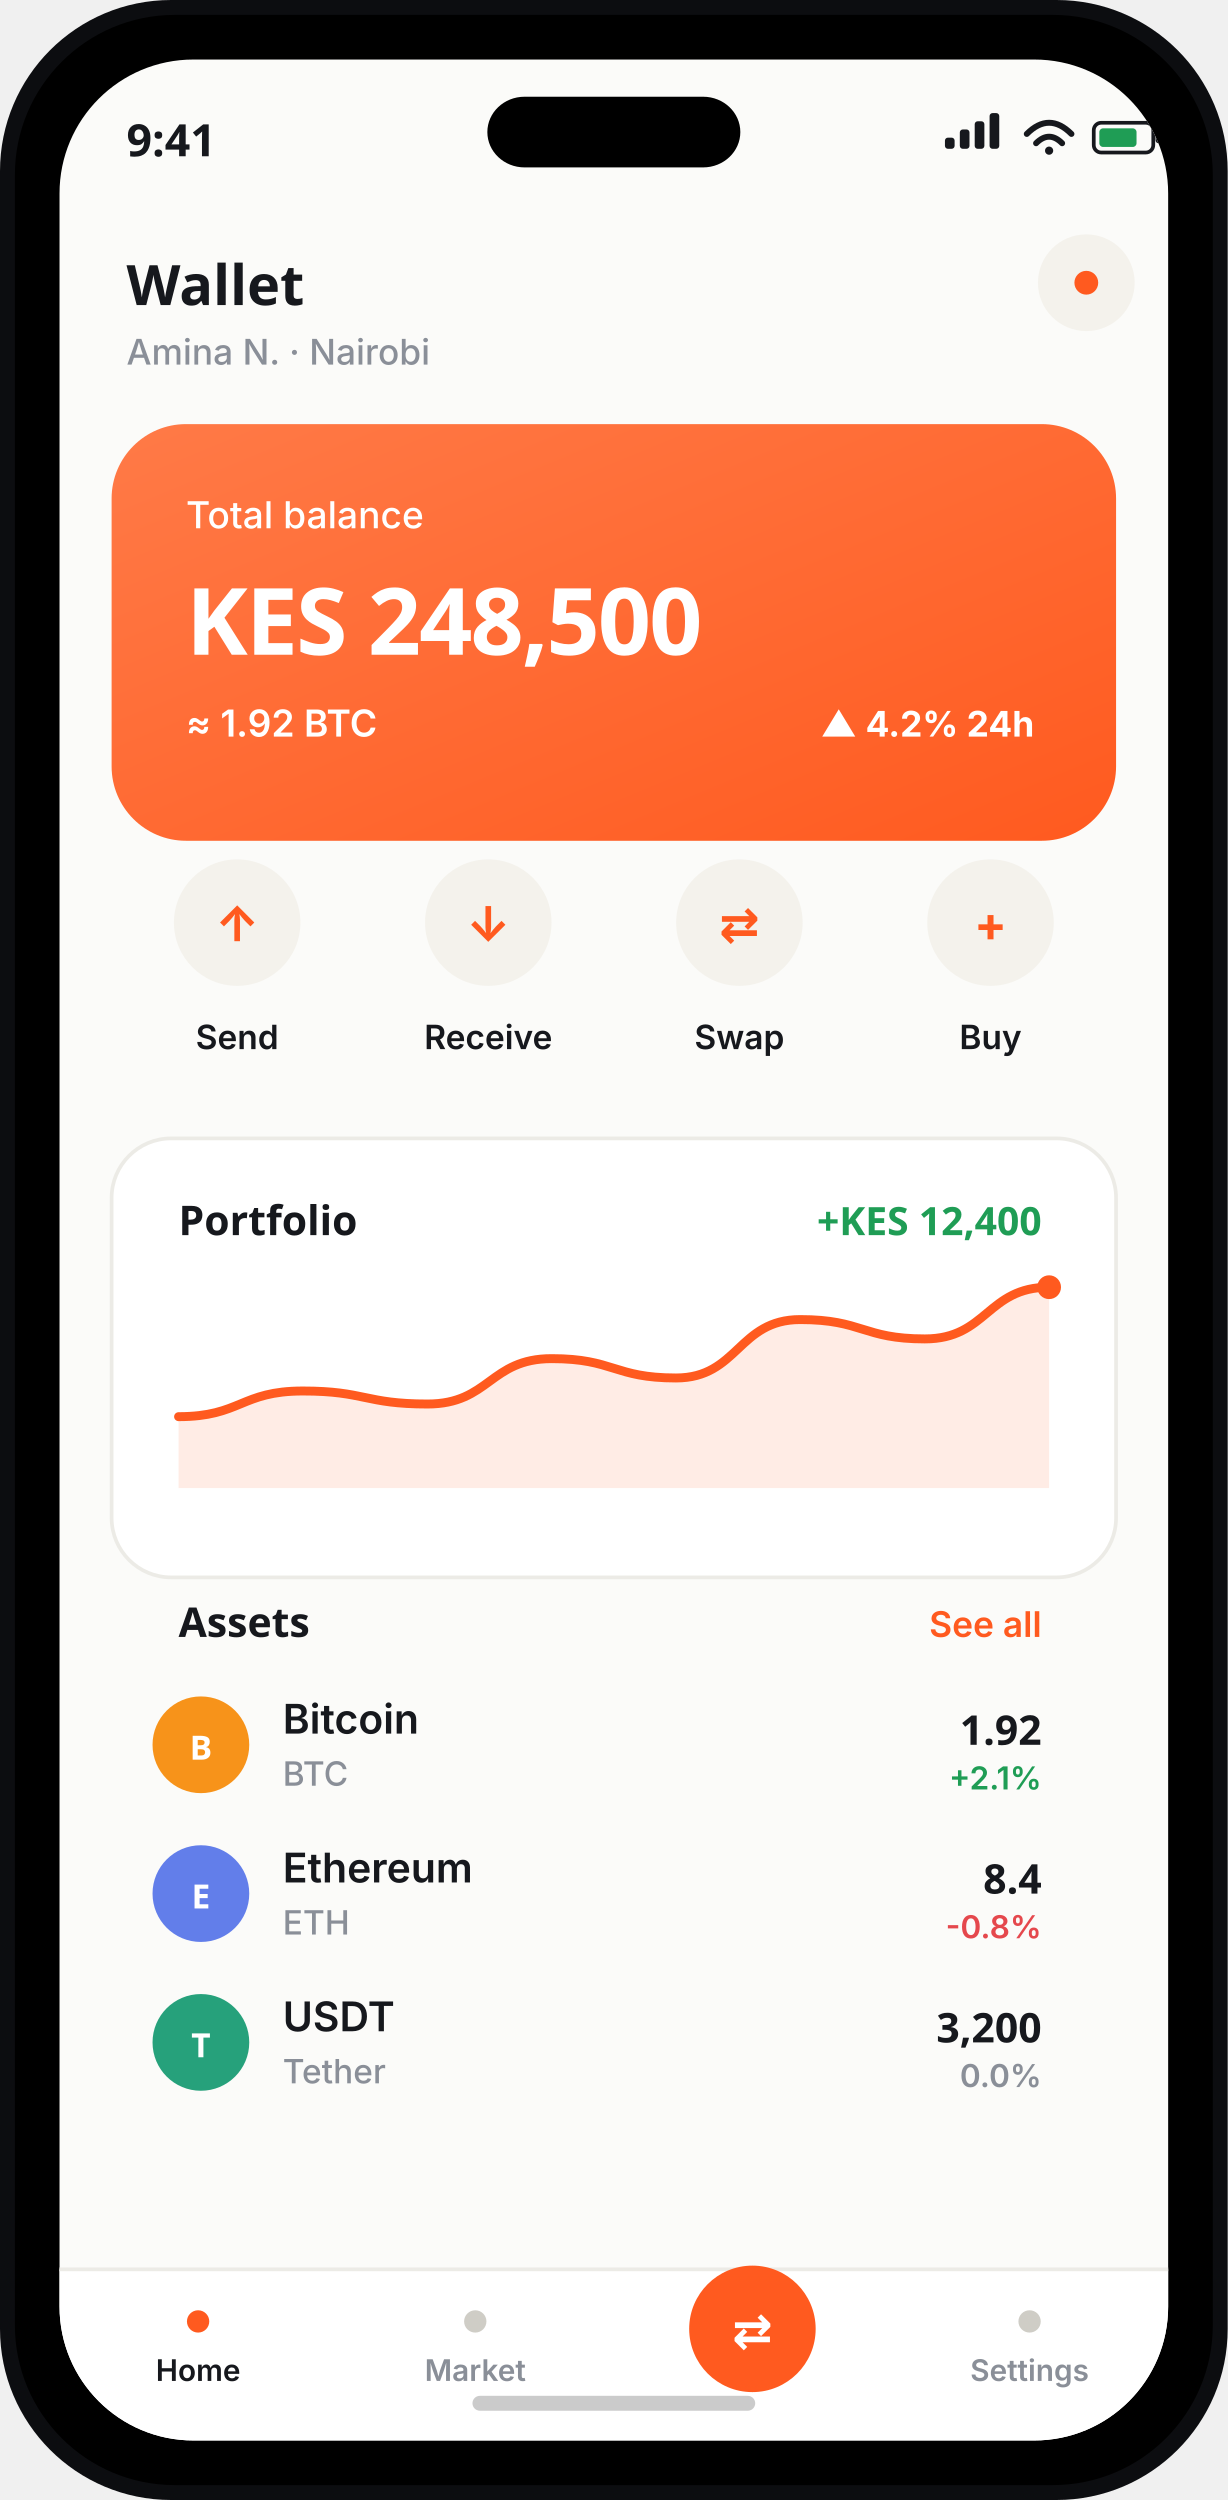
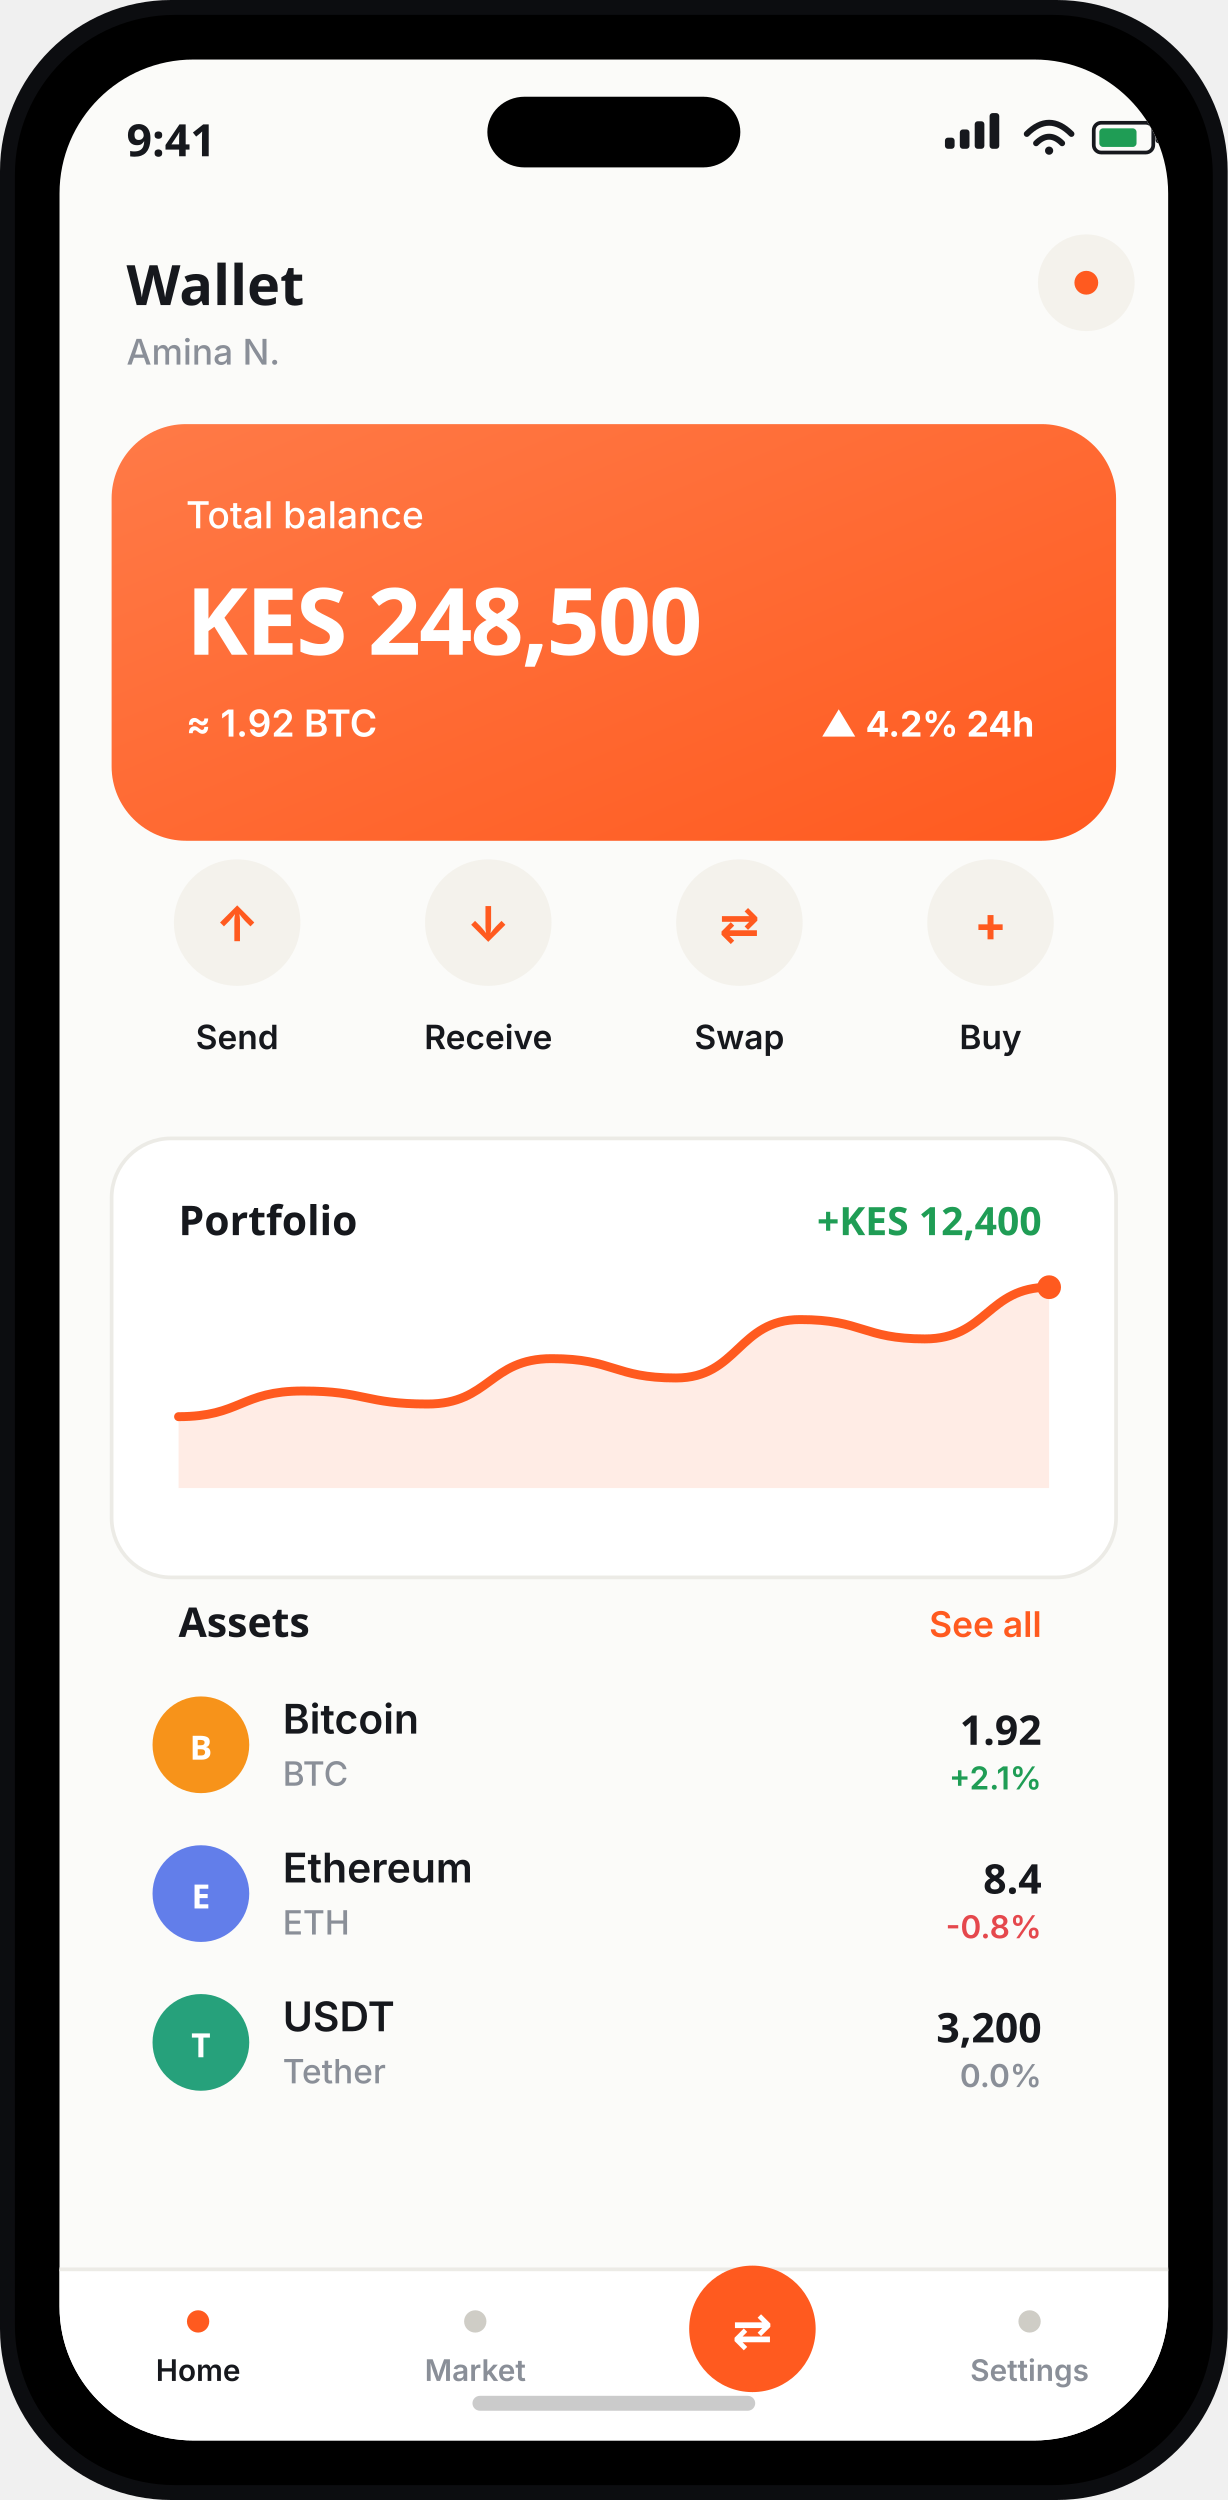
<svg xmlns="http://www.w3.org/2000/svg" viewBox="0 0 330 672" role="img" aria-label="Ciel-built wallet app">
  <defs>
    <clipPath id="pscr">
      <rect x="16" y="16" width="298" height="640" rx="36" />
    </clipPath>
    <linearGradient id="pbal" x1="0" y1="0" x2="1" y2="1">
      <stop offset="0" stop-color="#FF7A47" />
      <stop offset="1" stop-color="#FF5A1F" />
    </linearGradient>
  </defs>
  <rect x="0" y="0" width="330" height="672" rx="46" fill="#0C0D10" />
  <rect x="4" y="4" width="322" height="664" rx="43" fill="#000" />
  <rect x="16" y="16" width="298" height="640" rx="36" fill="#FBFBF9" />
  <g clip-path="url(#pscr)">
    <rect x="131.0" y="26" width="68" height="19" rx="10" fill="#000" />
    <text x="34" y="42" fill="#16181D" font-family="'Space Grotesk','Segoe UI',system-ui,sans-serif" font-size="12" font-weight="700" text-anchor="start" letter-spacing="0">9:41</text>
    <rect x="254" y="37.0" width="2.6" height="3.0" rx="0.8" fill="#16181D" />
    <rect x="258" y="34.8" width="2.6" height="5.2" rx="0.8" fill="#16181D" />
    <rect x="262" y="32.6" width="2.6" height="7.4" rx="0.8" fill="#16181D" />
    <rect x="266" y="30.4" width="2.6" height="9.6" rx="0.8" fill="#16181D" />
    <path d="M 276 36 q 6 -6 12 0" fill="none" stroke="#16181D" stroke-width="1.6" stroke-linecap="round" stroke-linejoin="round" />
    <path d="M 278.5 38.5 q 3.5 -3.5 7 0" fill="none" stroke="#16181D" stroke-width="1.6" stroke-linecap="round" stroke-linejoin="round" />
    <circle cx="282" cy="40.5" r="1.1" fill="#16181D" />
    <rect x="294" y="33" width="16" height="8" rx="2" fill="none" stroke="#16181D" stroke-width="1" />
    <rect x="310.6" y="35.5" width="1.6" height="3" rx="0.8" fill="#16181D" />
    <rect x="295.5" y="34.5" width="10" height="5" rx="1" fill="#1F9D55" />
    <text x="34" y="82" fill="#16181D" font-family="'Space Grotesk','Segoe UI',system-ui,sans-serif" font-size="15" font-weight="700" text-anchor="start" letter-spacing="0">Wallet</text>
    <circle cx="292" cy="76" r="13" fill="#F4F2EC" />
    <circle cx="292" cy="76" r="3.2" fill="#FF5A1F" />
-     <text x="34" y="98" fill="#8A8F98" font-family="'Inter','Segoe UI',system-ui,sans-serif" font-size="9.5" font-weight="500" text-anchor="start" letter-spacing="0">Amina N.  ·  Nairobi</text>
+     <text x="34" y="98" fill="#8A8F98" font-family="'Inter','Segoe UI',system-ui,sans-serif" font-size="9.5" font-weight="500" text-anchor="start" letter-spacing="0">Amina N.</text>
    <rect x="30" y="114" width="270" height="112" rx="20" fill="url(#pbal)" />
    <text x="50" y="142" fill="#fff" font-family="'Inter','Segoe UI',system-ui,sans-serif" font-size="10" font-weight="500" text-anchor="start" letter-spacing="0">Total balance</text>
    <text x="50" y="176" fill="#fff" font-family="'Space Grotesk','Segoe UI',system-ui,sans-serif" font-size="25" font-weight="700" text-anchor="start" letter-spacing="-0.5">KES 248,500</text>
    <text x="50" y="198" fill="#fff" font-family="'Inter','Segoe UI',system-ui,sans-serif" font-size="10" font-weight="600" text-anchor="start" letter-spacing="0">≈ 1.92 BTC</text>
    <text x="278" y="198" fill="#fff" font-family="'Inter','Segoe UI',system-ui,sans-serif" font-size="9.5" font-weight="700" text-anchor="end" letter-spacing="0">▲ 4.2% 24h</text>
    <circle cx="63.75" cy="248" r="17" fill="#F4F2EC" />
    <text x="63.75" y="253" fill="#FF5A1F" font-family="'Inter','Segoe UI',system-ui,sans-serif" font-size="13" font-weight="700" text-anchor="middle" letter-spacing="0">↑</text>
    <text x="63.75" y="282" fill="#16181D" font-family="'Inter','Segoe UI',system-ui,sans-serif" font-size="9" font-weight="600" text-anchor="middle" letter-spacing="0">Send</text>
    <circle cx="131.25" cy="248" r="17" fill="#F4F2EC" />
    <text x="131.25" y="253" fill="#FF5A1F" font-family="'Inter','Segoe UI',system-ui,sans-serif" font-size="13" font-weight="700" text-anchor="middle" letter-spacing="0">↓</text>
    <text x="131.25" y="282" fill="#16181D" font-family="'Inter','Segoe UI',system-ui,sans-serif" font-size="9" font-weight="600" text-anchor="middle" letter-spacing="0">Receive</text>
    <circle cx="198.75" cy="248" r="17" fill="#F4F2EC" />
    <text x="198.75" y="253" fill="#FF5A1F" font-family="'Inter','Segoe UI',system-ui,sans-serif" font-size="13" font-weight="700" text-anchor="middle" letter-spacing="0">⇄</text>
    <text x="198.75" y="282" fill="#16181D" font-family="'Inter','Segoe UI',system-ui,sans-serif" font-size="9" font-weight="600" text-anchor="middle" letter-spacing="0">Swap</text>
    <circle cx="266.25" cy="248" r="17" fill="#F4F2EC" />
    <text x="266.25" y="253" fill="#FF5A1F" font-family="'Inter','Segoe UI',system-ui,sans-serif" font-size="13" font-weight="700" text-anchor="middle" letter-spacing="0">+</text>
    <text x="266.25" y="282" fill="#16181D" font-family="'Inter','Segoe UI',system-ui,sans-serif" font-size="9" font-weight="600" text-anchor="middle" letter-spacing="0">Buy</text>
    <rect x="30" y="306" width="270" height="118" rx="16" fill="#FFFFFF" stroke="#ECEBE6" stroke-width="1" />
    <text x="48" y="332" fill="#16181D" font-family="'Space Grotesk','Segoe UI',system-ui,sans-serif" font-size="11" font-weight="700" text-anchor="start" letter-spacing="0">Portfolio</text>
    <text x="280" y="332" fill="#1F9D55" font-family="'Space Grotesk','Segoe UI',system-ui,sans-serif" font-size="10.5" font-weight="700" text-anchor="end" letter-spacing="0">+KES 12,400</text>
    <path d="M 48.0 380.8 C 64.7 380.8 64.7 373.9 81.4 373.9 C 98.1 373.9 98.1 377.4 114.9 377.4 C 131.6 377.4 131.6 365.2 148.3 365.2 C 165.0 365.2 165.0 370.4 181.7 370.4 C 198.4 370.4 198.4 354.7 215.1 354.7 C 231.9 354.7 231.9 359.9 248.6 359.9 C 265.3 359.9 265.3 346.0 282.0 346.0 L 282.0 400.0 L 48.0 400.0 Z" fill="#FF5A1F" opacity="0.12" />
    <path d="M 48.0 380.8 C 64.7 380.8 64.7 373.9 81.4 373.9 C 98.1 373.9 98.1 377.4 114.9 377.4 C 131.6 377.4 131.6 365.2 148.3 365.2 C 165.0 365.2 165.0 370.4 181.7 370.4 C 198.4 370.4 198.4 354.7 215.1 354.7 C 231.9 354.7 231.9 359.9 248.6 359.9 C 265.3 359.9 265.3 346.0 282.0 346.0" fill="none" stroke="#FF5A1F" stroke-width="2.4" stroke-linecap="round" stroke-linejoin="round" />
    <circle cx="282.0" cy="346.0" r="3.2" fill="#FF5A1F" />
    <text x="48" y="440" fill="#16181D" font-family="'Space Grotesk','Segoe UI',system-ui,sans-serif" font-size="11" font-weight="700" text-anchor="start" letter-spacing="0">Assets</text>
    <text x="280" y="440" fill="#FF5A1F" font-family="'Inter','Segoe UI',system-ui,sans-serif" font-size="9.5" font-weight="600" text-anchor="end" letter-spacing="0">See all</text>
    <circle cx="54" cy="469" r="13" fill="#F7931A" />
    <text x="54" y="473" fill="#fff" font-family="'Space Grotesk','Segoe UI',system-ui,sans-serif" font-size="9" font-weight="700" text-anchor="middle" letter-spacing="0">B</text>
    <text x="76" y="466" fill="#16181D" font-family="'Inter','Segoe UI',system-ui,sans-serif" font-size="11" font-weight="600" text-anchor="start" letter-spacing="0">Bitcoin</text>
    <text x="76" y="480" fill="#8A8F98" font-family="'Inter','Segoe UI',system-ui,sans-serif" font-size="9" font-weight="500" text-anchor="start" letter-spacing="0">BTC</text>
    <text x="280" y="469" fill="#16181D" font-family="'Space Grotesk','Segoe UI',system-ui,sans-serif" font-size="11" font-weight="700" text-anchor="end" letter-spacing="0">1.92</text>
    <text x="280" y="481" fill="#1F9D55" font-family="'Inter','Segoe UI',system-ui,sans-serif" font-size="8.5" font-weight="600" text-anchor="end" letter-spacing="0">+2.1%</text>
    <circle cx="54" cy="509" r="13" fill="#627EEA" />
    <text x="54" y="513" fill="#fff" font-family="'Space Grotesk','Segoe UI',system-ui,sans-serif" font-size="9" font-weight="700" text-anchor="middle" letter-spacing="0">E</text>
    <text x="76" y="506" fill="#16181D" font-family="'Inter','Segoe UI',system-ui,sans-serif" font-size="11" font-weight="600" text-anchor="start" letter-spacing="0">Ethereum</text>
    <text x="76" y="520" fill="#8A8F98" font-family="'Inter','Segoe UI',system-ui,sans-serif" font-size="9" font-weight="500" text-anchor="start" letter-spacing="0">ETH</text>
    <text x="280" y="509" fill="#16181D" font-family="'Space Grotesk','Segoe UI',system-ui,sans-serif" font-size="11" font-weight="700" text-anchor="end" letter-spacing="0">8.4</text>
    <text x="280" y="521" fill="#E5484D" font-family="'Inter','Segoe UI',system-ui,sans-serif" font-size="8.5" font-weight="600" text-anchor="end" letter-spacing="0">-0.8%</text>
    <circle cx="54" cy="549" r="13" fill="#26A17B" />
    <text x="54" y="553" fill="#fff" font-family="'Space Grotesk','Segoe UI',system-ui,sans-serif" font-size="9" font-weight="700" text-anchor="middle" letter-spacing="0">T</text>
    <text x="76" y="546" fill="#16181D" font-family="'Inter','Segoe UI',system-ui,sans-serif" font-size="11" font-weight="600" text-anchor="start" letter-spacing="0">USDT</text>
    <text x="76" y="560" fill="#8A8F98" font-family="'Inter','Segoe UI',system-ui,sans-serif" font-size="9" font-weight="500" text-anchor="start" letter-spacing="0">Tether</text>
    <text x="280" y="549" fill="#16181D" font-family="'Space Grotesk','Segoe UI',system-ui,sans-serif" font-size="11" font-weight="700" text-anchor="end" letter-spacing="0">3,200</text>
    <text x="280" y="561" fill="#8A8F98" font-family="'Inter','Segoe UI',system-ui,sans-serif" font-size="8.5" font-weight="600" text-anchor="end" letter-spacing="0">0.0%</text>
    <rect x="16" y="610" width="298" height="46" rx="0" fill="#FFFFFF" />
    <line x1="16" y1="610" x2="314" y2="610" stroke="#ECEBE6" stroke-width="1" />
    <circle cx="53.25" cy="624" r="3" fill="#FF5A1F" />
    <text x="53.25" y="640" fill="#16181D" font-family="'Inter','Segoe UI',system-ui,sans-serif" font-size="8" font-weight="600" text-anchor="middle" letter-spacing="0">Home</text>
    <circle cx="127.75" cy="624" r="3" fill="#CFCDC6" />
    <text x="127.75" y="640" fill="#8A8F98" font-family="'Inter','Segoe UI',system-ui,sans-serif" font-size="8" font-weight="600" text-anchor="middle" letter-spacing="0">Market</text>
    <circle cx="202.25" cy="626" r="17" fill="#FF5A1F" />
    <text x="202.25" y="631" fill="#fff" font-family="'Inter','Segoe UI',system-ui,sans-serif" font-size="13" font-weight="700" text-anchor="middle" letter-spacing="0">⇄</text>
    <circle cx="276.75" cy="624" r="3" fill="#CFCDC6" />
    <text x="276.75" y="640" fill="#8A8F98" font-family="'Inter','Segoe UI',system-ui,sans-serif" font-size="8" font-weight="600" text-anchor="middle" letter-spacing="0">Settings</text>
    <rect x="127.0" y="644" width="76" height="4" rx="2" fill="#111" opacity="0.22" />
  </g>
</svg>
